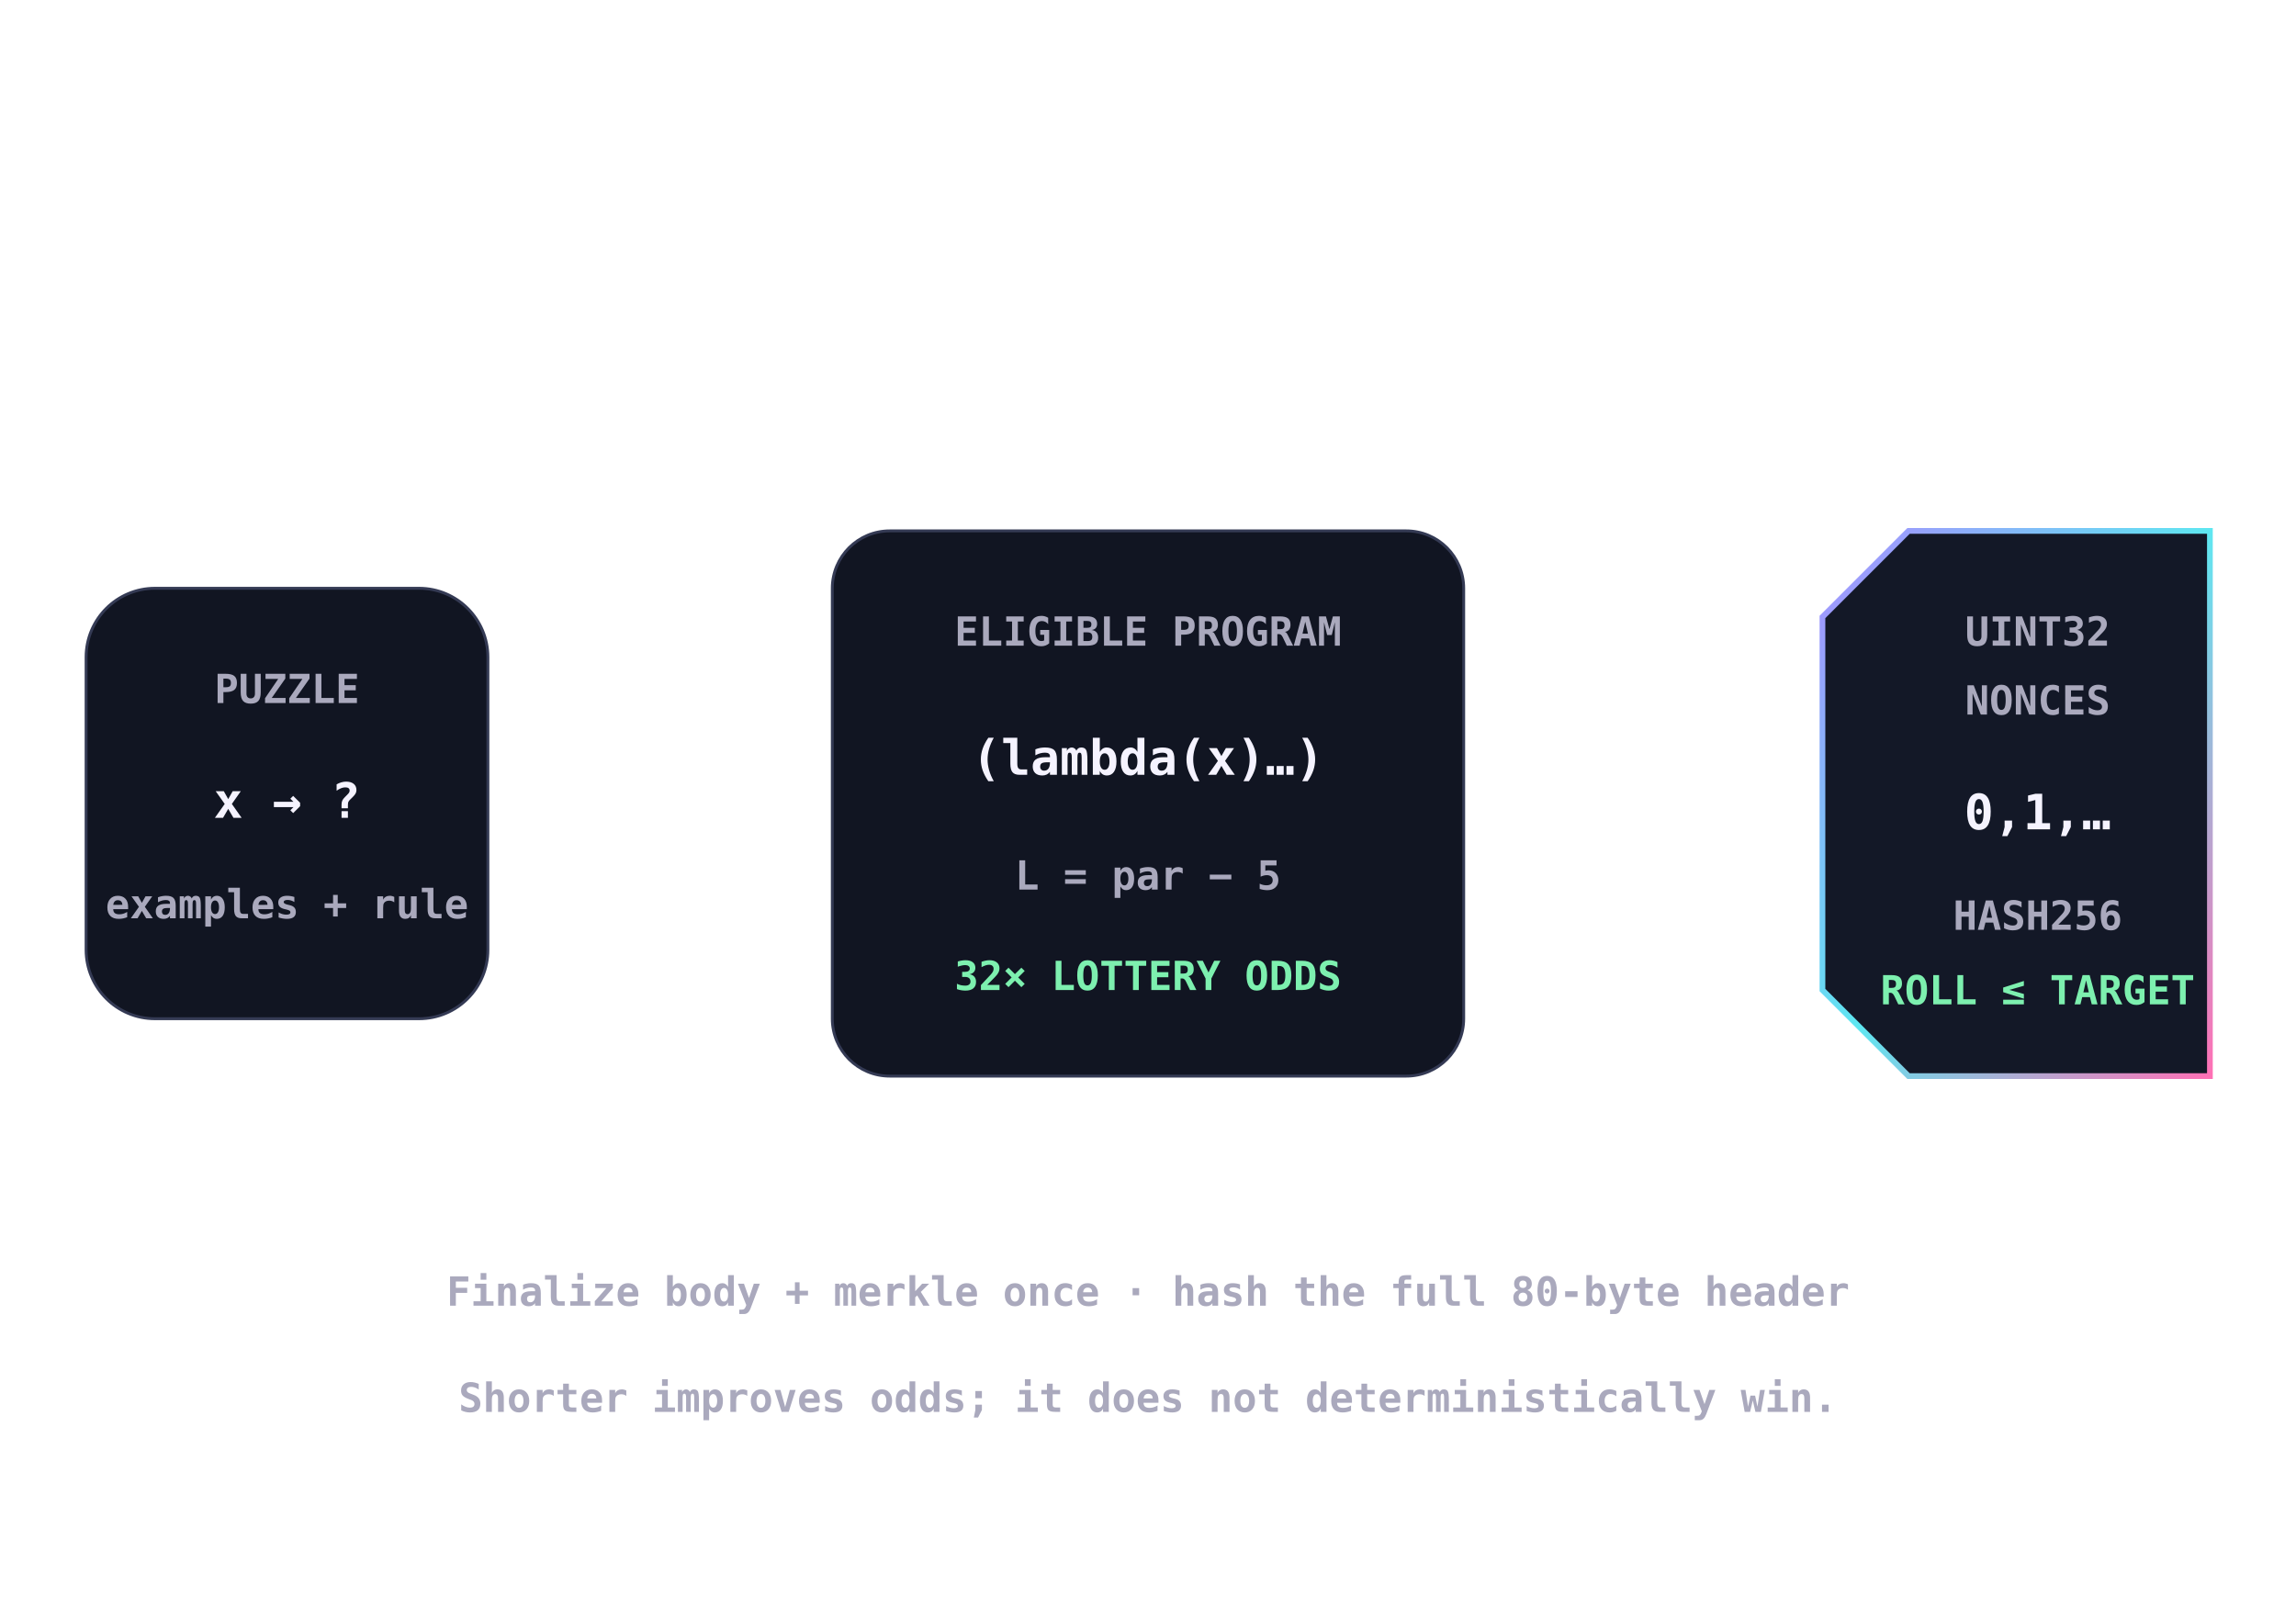
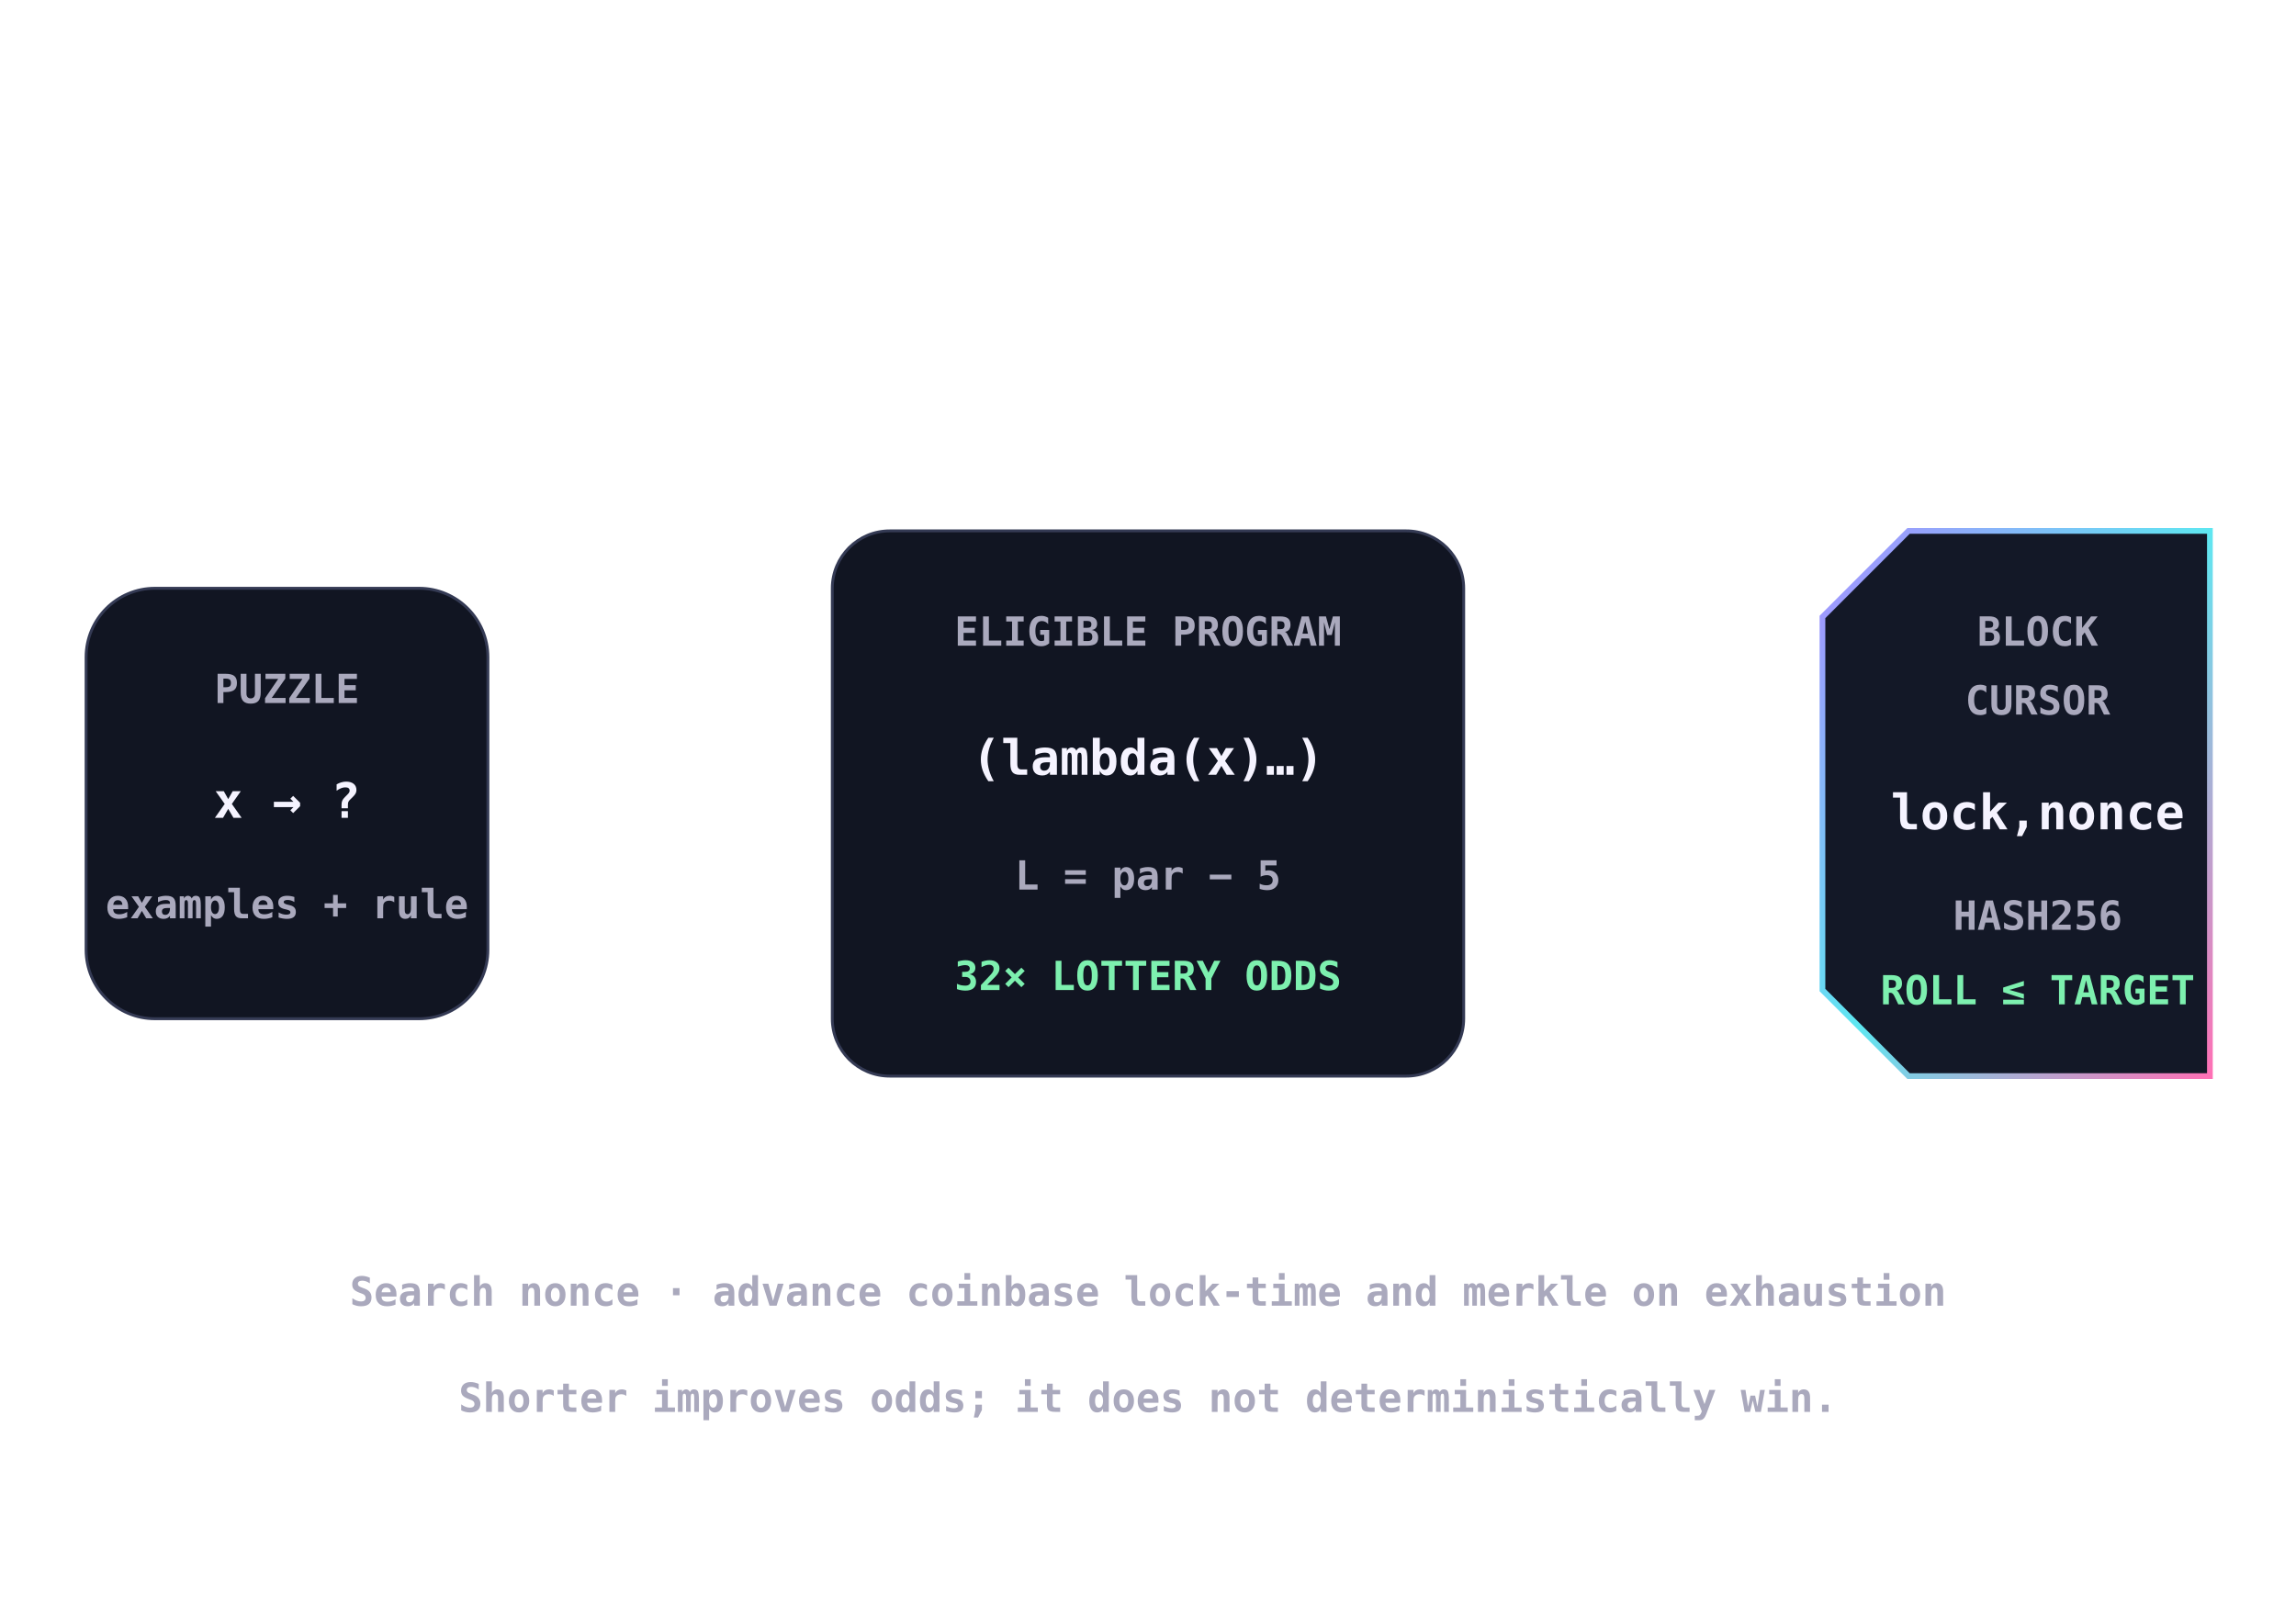
<svg xmlns="http://www.w3.org/2000/svg" viewBox="0 0 800 560" role="img" aria-labelledby="title desc">
  <defs>
    <linearGradient id="g" x1="0" y1="0" x2="1" y2="1">
      <stop stop-color="#a98cff" />
      <stop offset=".5" stop-color="#5ee7f1" />
      <stop offset="1" stop-color="#ff70b5" />
    </linearGradient>
    <filter id="glow">
      <feGaussianBlur stdDeviation="5" result="b" />
      <feMerge>
        <feMergeNode in="b" />
        <feMergeNode in="SourceGraphic" />
      </feMerge>
    </filter>
  </defs>
  <style>.box{fill:#111522;stroke:#343a54}.wire{fill:none;stroke:#59617e;stroke-width:2;stroke-dasharray:8 10;animation:dash 5s linear infinite}.hot{stroke:url(#g);filter:url(#glow)}.label{fill:#aaa9bd;font:600 14px ui-monospace,monospace}.code{fill:#f5f3ff;font:700 17px ui-monospace,monospace}.ok{fill:#7df0af;font:700 14px ui-monospace,monospace}.pulse{animation:pulse 2.8s ease-in-out infinite;transform-origin:center}@keyframes dash{to{stroke-dashoffset:-72}}@keyframes pulse{50%{opacity:.6;transform:scale(.98)}}@media(prefers-reduced-motion:reduce){.wire,.pulse{animation:none}}</style>
  <path class="wire hot" d="M170 280H290M510 280H635" />
  <g>
    <rect class="box pulse" x="30" y="205" width="140" height="150" rx="24" />
    <text class="label" x="100" y="245" text-anchor="middle">PUZZLE</text>
    <text class="code" x="100" y="285" text-anchor="middle">x → ?</text>
    <text class="label" x="100" y="320" text-anchor="middle">examples + rule</text>
  </g>
  <g>
    <rect class="box" x="290" y="185" width="220" height="190" rx="20" />
    <text class="label" x="400" y="225" text-anchor="middle">ELIGIBLE PROGRAM</text>
    <text class="code" x="400" y="270" text-anchor="middle">(lambda(x)…)</text>
    <text class="label" x="400" y="310" text-anchor="middle">L = par − 5</text>
    <text class="ok" x="400" y="345" text-anchor="middle">32× LOTTERY ODDS</text>
  </g>
  <g class="pulse">
    <path d="M665 185h105v190H665l-30-30V215z" fill="#131827" stroke="url(#g)" stroke-width="2" />
-     <text class="label" x="710" y="225" text-anchor="middle">UINT32</text>
-     <text class="label" x="710" y="249" text-anchor="middle">NONCES</text>
-     <text class="code" x="710" y="289" text-anchor="middle">0,1,…</text>
+     <text class="label" x="710" y="225" text-anchor="middle">BLOCK</text>
+     <text class="label" x="710" y="249" text-anchor="middle">CURSOR</text>
+     <text class="code" x="710" y="289" text-anchor="middle">lock,nonce</text>
    <text class="label" x="710" y="324" text-anchor="middle">HASH256</text>
    <text class="ok" x="710" y="350" text-anchor="middle">ROLL ≤ TARGET</text>
  </g>
-   <text class="label" x="400" y="455" text-anchor="middle">Finalize body + merkle once · hash the full 80-byte header</text>
+   <text class="label" x="400" y="455" text-anchor="middle">Search nonce · advance coinbase lock-time and merkle on exhaustion</text>
  <text class="label" x="400" y="492" text-anchor="middle">Shorter improves odds; it does not deterministically win.</text>
</svg>
